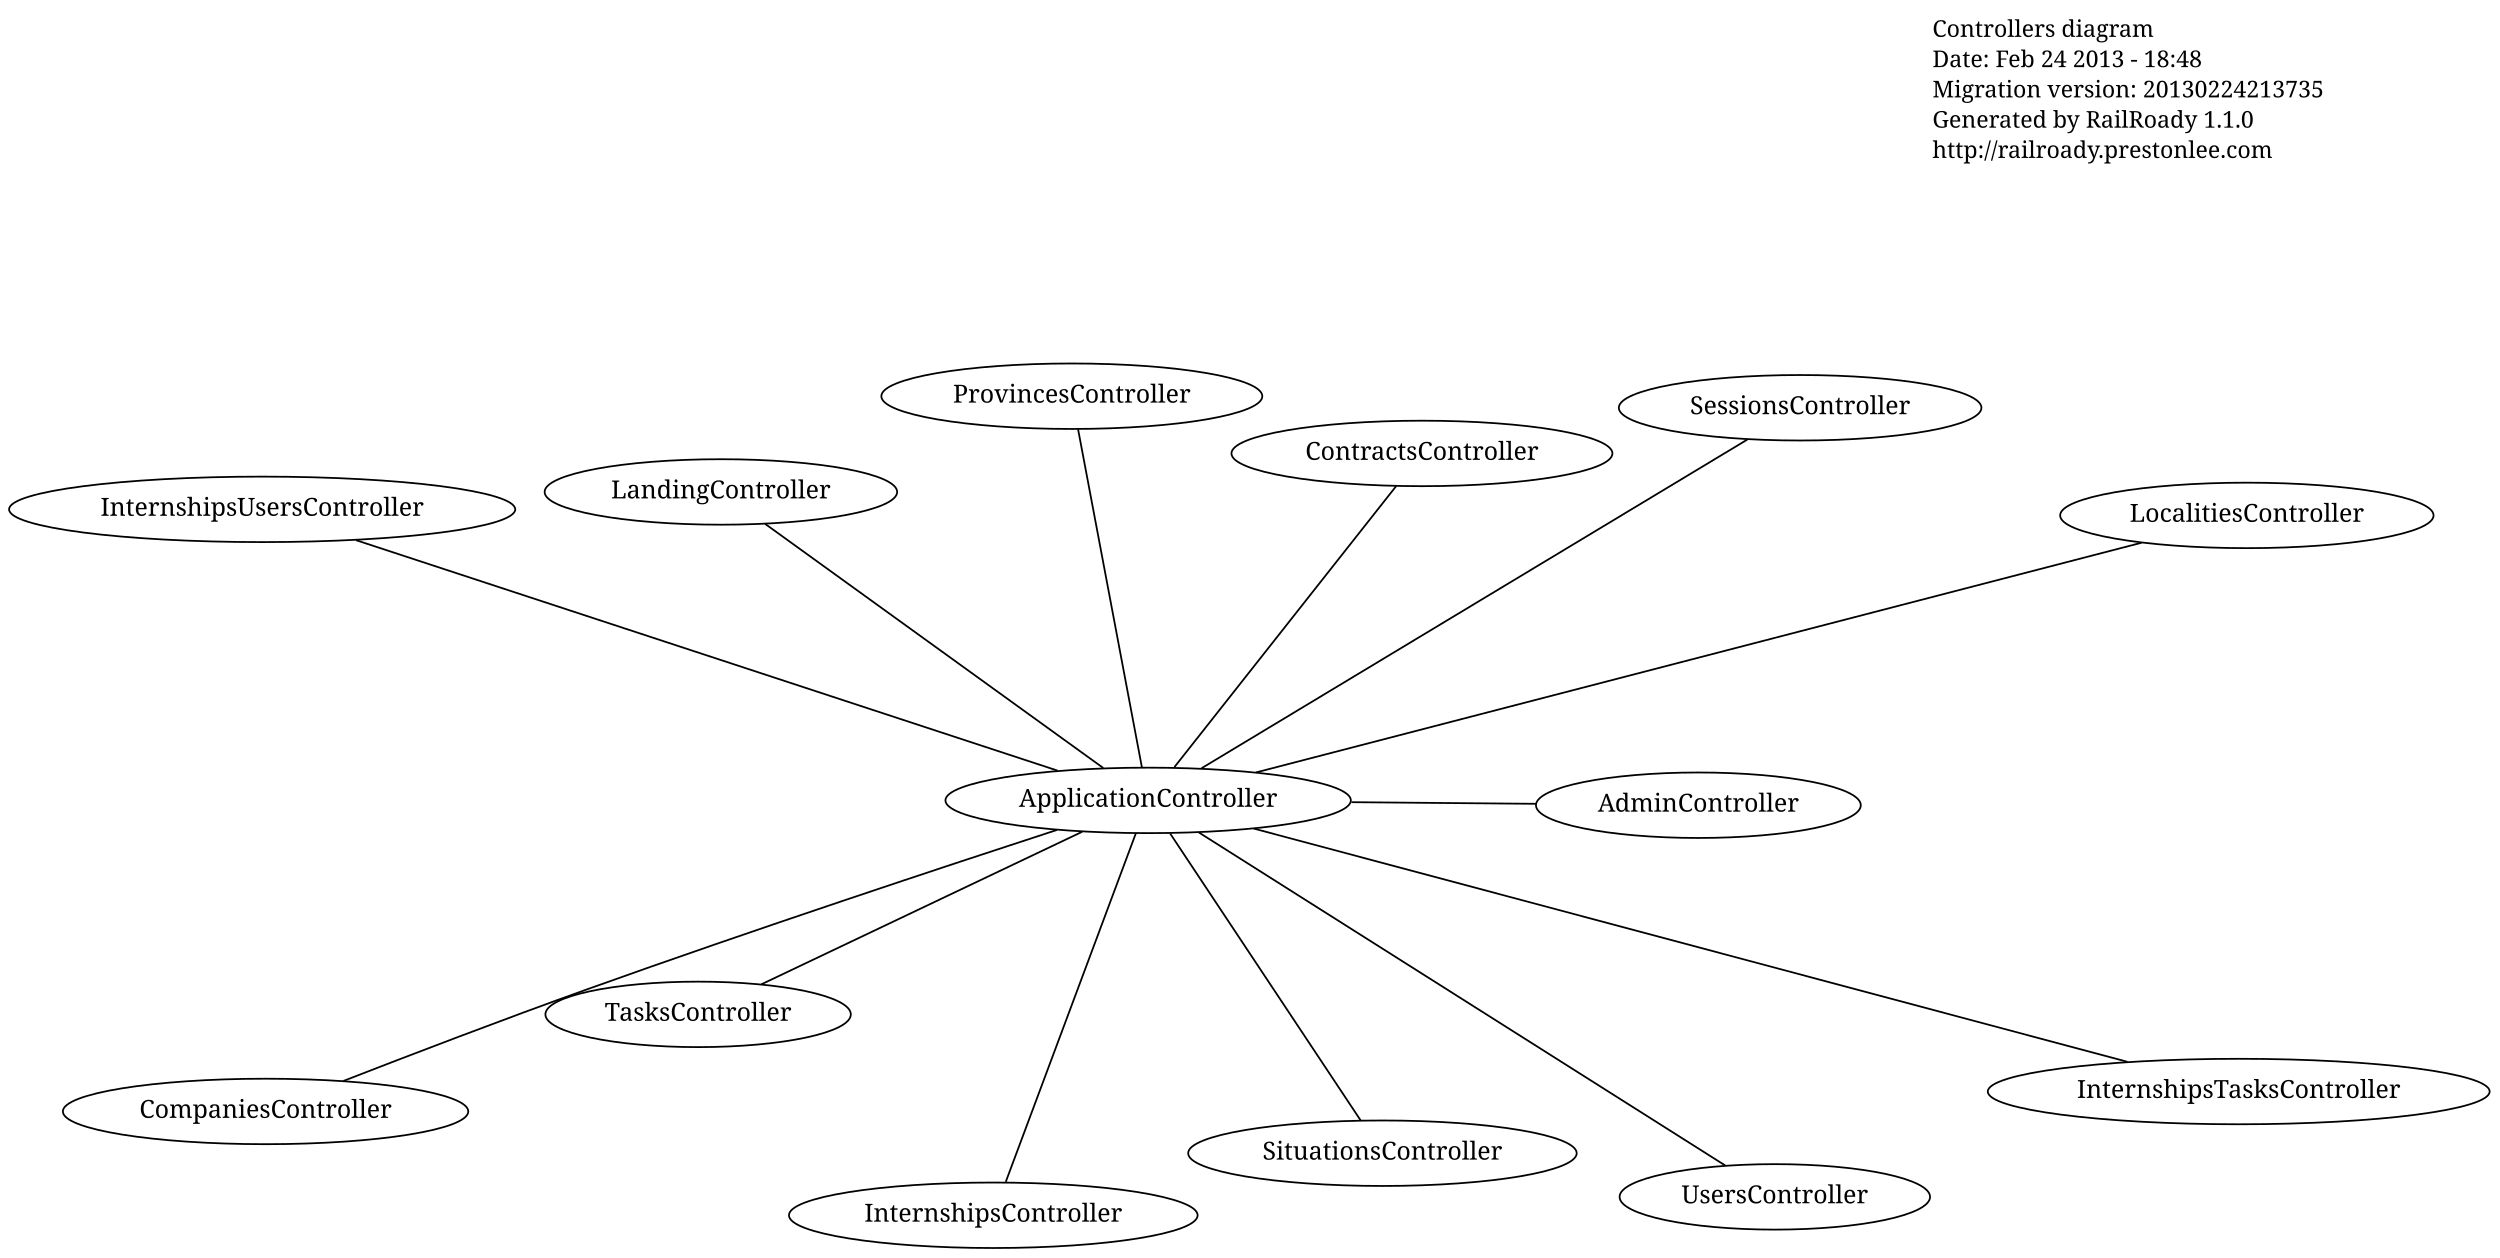
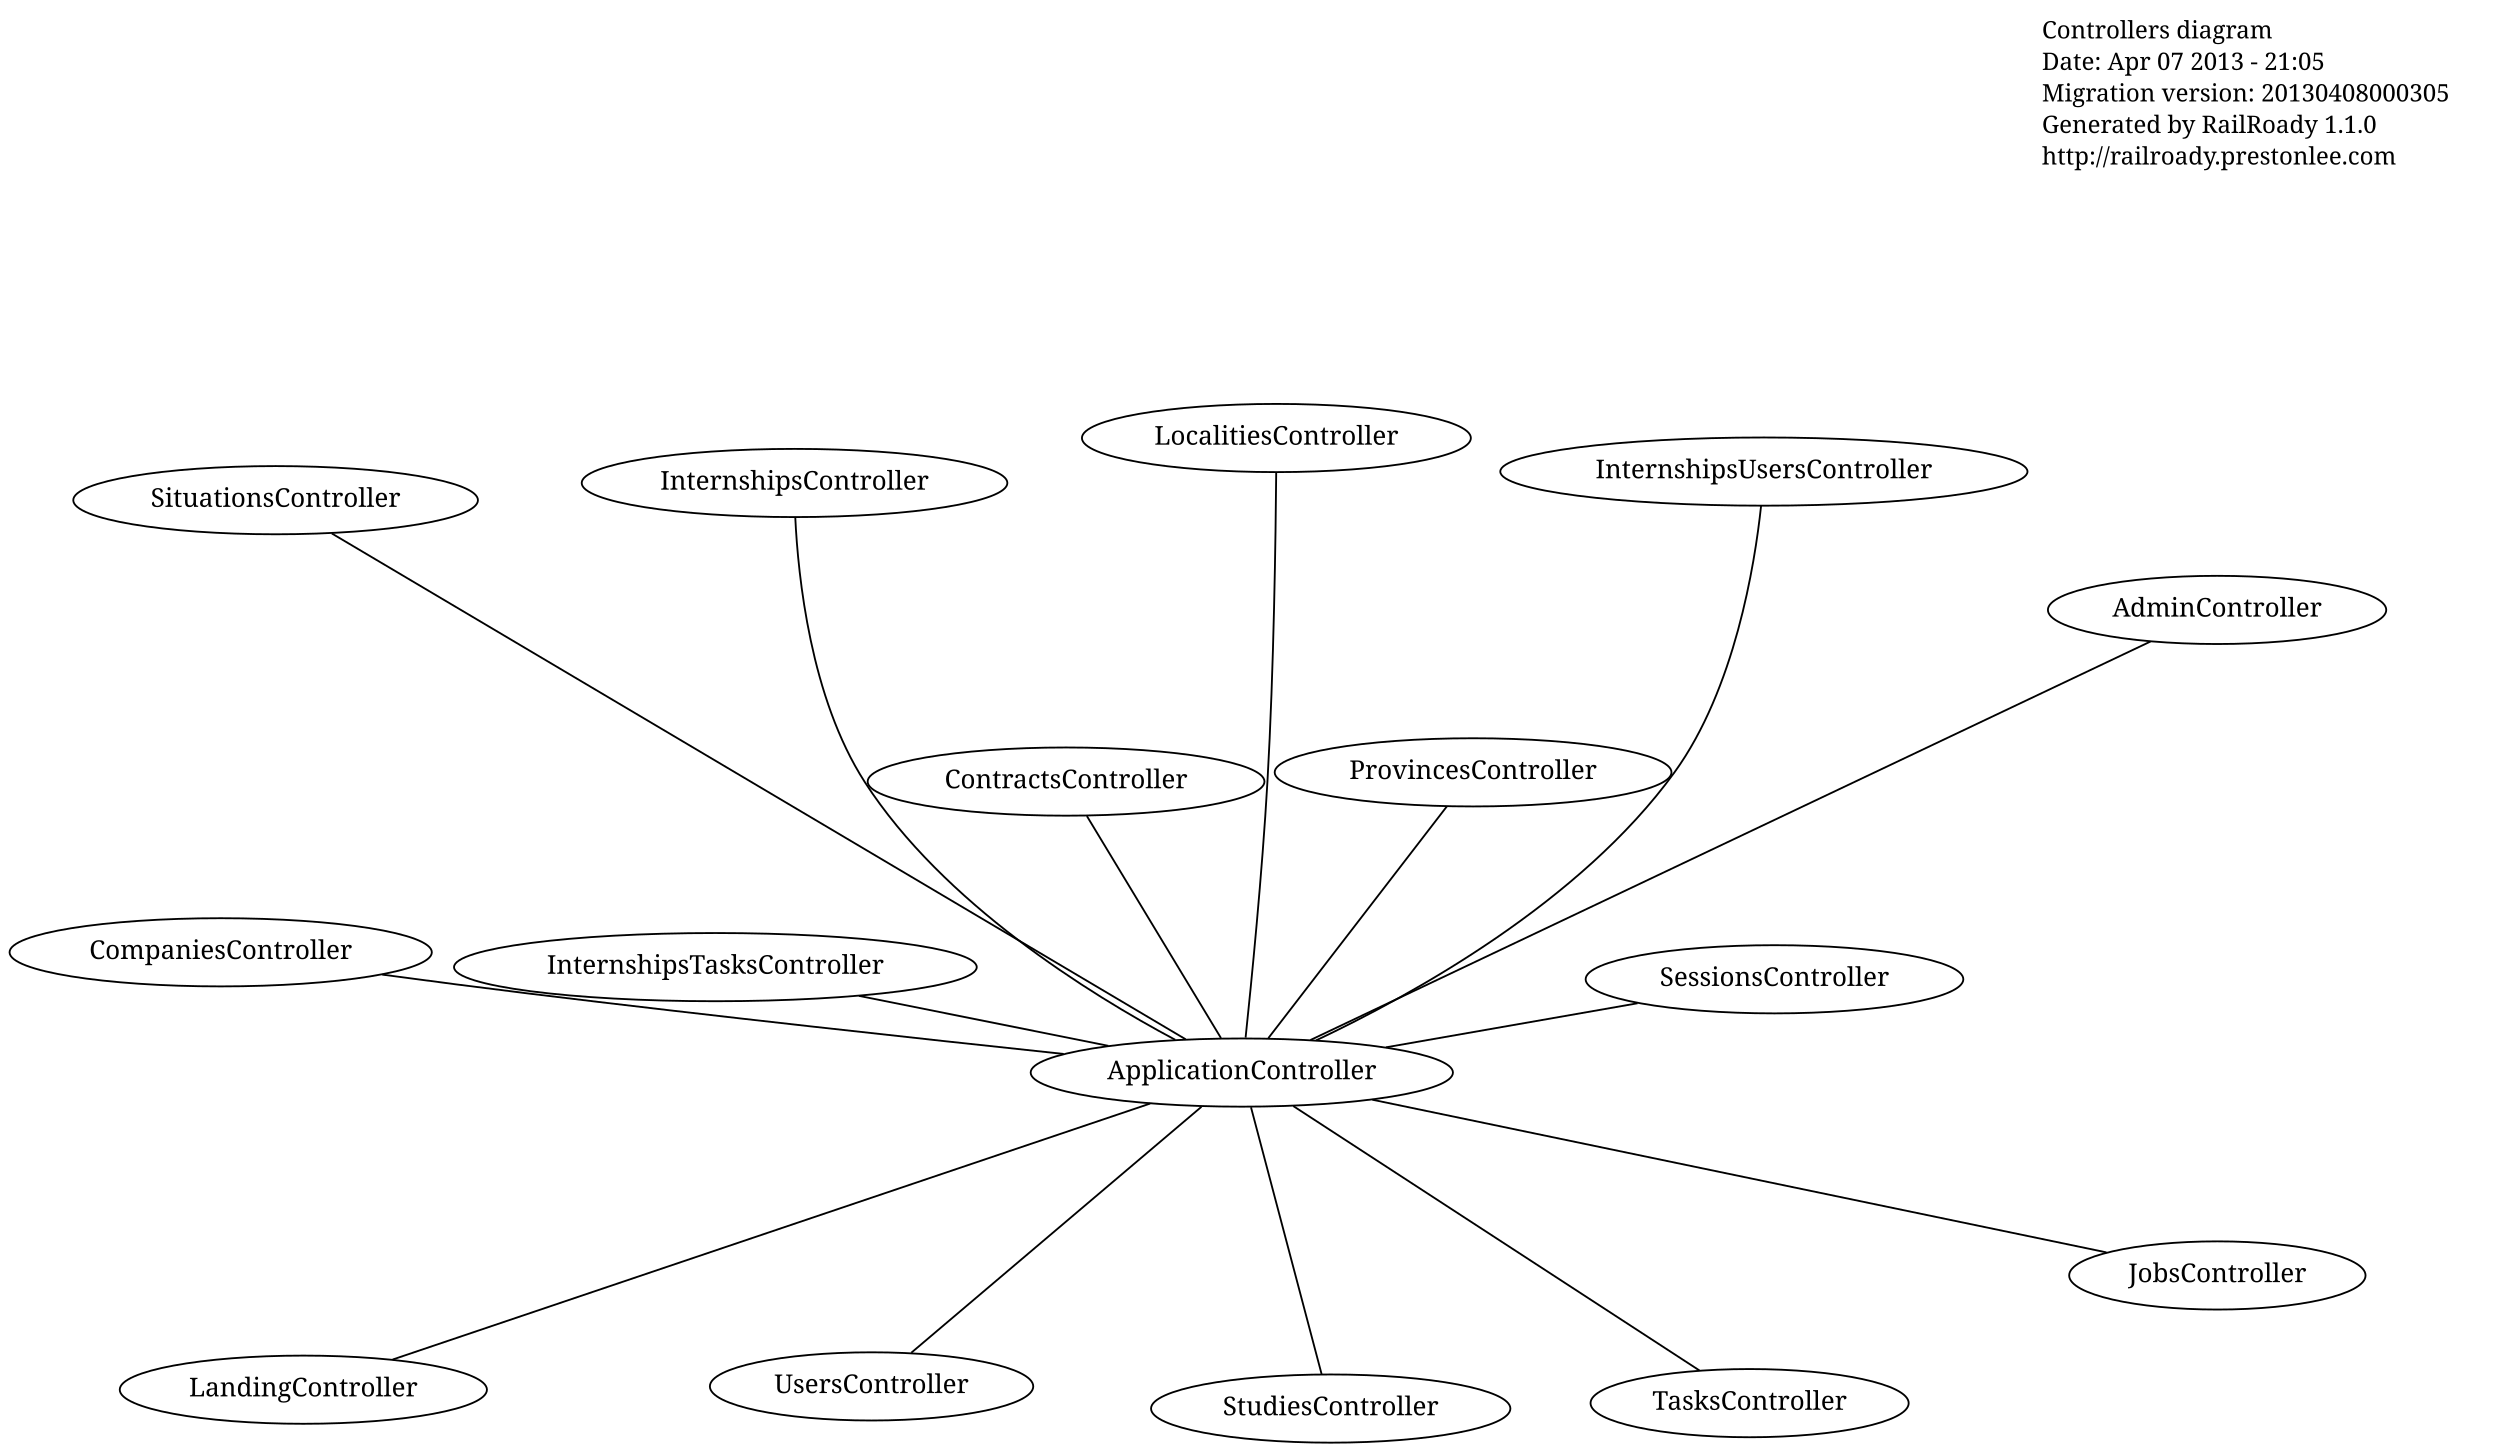
- <svg xmlns="http://www.w3.org/2000/svg" width="1404pt" height="706pt" viewBox="0.00 0.00 1403.53 706.00">
-   <g id="graph1" class="graph" transform="scale(1 1) rotate(0) translate(4 702)">
-     <polygon fill="white" stroke="white" points="-4,5 -4,-702 1400.53,-702 1400.53,5 -4,5" />
+ <svg xmlns="http://www.w3.org/2000/svg" width="1348pt" height="783pt" viewBox="0.00 0.00 1348.00 783.00">
+   <g id="graph1" class="graph" transform="scale(1 1) rotate(0) translate(4 779)">
+     <polygon fill="white" stroke="white" points="-4,5 -4,-779 1345,-779 1345,5 -4,5" />
    <g id="node1" class="node">
-       <text text-anchor="start" x="1081" y="-681.3" font-family="Times Roman,serif" font-size="13.00">Controllers diagram</text>
-       <text text-anchor="start" x="1081" y="-664.3" font-family="Times Roman,serif" font-size="13.00">Date: Feb 24 2013 - 18:48</text>
-       <text text-anchor="start" x="1081" y="-647.3" font-family="Times Roman,serif" font-size="13.00">Migration version: 20130224213735</text>
-       <text text-anchor="start" x="1081" y="-630.3" font-family="Times Roman,serif" font-size="13.00">Generated by RailRoady 1.1.0</text>
-       <text text-anchor="start" x="1081" y="-613.3" font-family="Times Roman,serif" font-size="13.00">http://railroady.prestonlee.com</text>
+       <text text-anchor="start" x="1097" y="-758.3" font-family="Times Roman,serif" font-size="13.00">Controllers diagram</text>
+       <text text-anchor="start" x="1097" y="-741.3" font-family="Times Roman,serif" font-size="13.00">Date: Apr 07 2013 - 21:05</text>
+       <text text-anchor="start" x="1097" y="-724.3" font-family="Times Roman,serif" font-size="13.00">Migration version: 20130408000305</text>
+       <text text-anchor="start" x="1097" y="-707.3" font-family="Times Roman,serif" font-size="13.00">Generated by RailRoady 1.1.0</text>
+       <text text-anchor="start" x="1097" y="-690.3" font-family="Times Roman,serif" font-size="13.00">http://railroady.prestonlee.com</text>
    </g>
    <g id="node2" class="node">
-       <ellipse fill="none" stroke="black" cx="144.908" cy="-77.81" rx="113.844" ry="18.385" />
-       <text text-anchor="middle" x="144.908" y="-74.21" font-family="Times Roman,serif" font-size="14.00">CompaniesController</text>
+       <ellipse fill="none" stroke="black" cx="115" cy="-265.518" rx="113.844" ry="18.385" />
+       <text text-anchor="middle" x="115" y="-261.918" font-family="Times Roman,serif" font-size="14.00">CompaniesController</text>
    </g>
    <g id="node3" class="node">
-       <ellipse fill="none" stroke="black" cx="949.574" cy="-249.781" rx="91.217" ry="18.385" />
-       <text text-anchor="middle" x="949.574" y="-246.181" font-family="Times Roman,serif" font-size="14.00">AdminController</text>
+       <ellipse fill="none" stroke="black" cx="1191.45" cy="-450.127" rx="91.217" ry="18.385" />
+       <text text-anchor="middle" x="1191.45" y="-446.527" font-family="Times Roman,serif" font-size="14.00">AdminController</text>
    </g>
    <g id="node4" class="node">
-       <ellipse fill="none" stroke="black" cx="553.601" cy="-19.5" rx="114.759" ry="18.385" />
-       <text text-anchor="middle" x="553.601" y="-15.9" font-family="Times Roman,serif" font-size="14.00">InternshipsController</text>
+       <ellipse fill="none" stroke="black" cx="713.525" cy="-19.5" rx="96.874" ry="18.385" />
+       <text text-anchor="middle" x="713.525" y="-15.9" font-family="Times Roman,serif" font-size="14.00">StudiesController</text>
    </g>
    <g id="node5" class="node">
-       <ellipse fill="none" stroke="black" cx="597.706" cy="-479.483" rx="106.98" ry="18.385" />
-       <text text-anchor="middle" x="597.706" y="-475.883" font-family="Times Roman,serif" font-size="14.00">ProvincesController</text>
+       <ellipse fill="none" stroke="black" cx="424.417" cy="-518.573" rx="114.759" ry="18.385" />
+       <text text-anchor="middle" x="424.417" y="-514.973" font-family="Times Roman,serif" font-size="14.00">InternshipsController</text>
    </g>
    <g id="node6" class="node">
-       <ellipse fill="none" stroke="black" cx="794.332" cy="-447.354" rx="106.98" ry="18.385" />
-       <text text-anchor="middle" x="794.332" y="-443.754" font-family="Times Roman,serif" font-size="14.00">ContractsController</text>
+       <ellipse fill="none" stroke="black" cx="790.291" cy="-362.55" rx="106.98" ry="18.385" />
+       <text text-anchor="middle" x="790.291" y="-358.95" font-family="Times Roman,serif" font-size="14.00">ProvincesController</text>
    </g>
    <g id="node7" class="node">
-       <ellipse fill="none" stroke="black" cx="400.619" cy="-425.718" rx="98.995" ry="18.385" />
-       <text text-anchor="middle" x="400.619" y="-422.118" font-family="Times Roman,serif" font-size="14.00">LandingController</text>
+       <ellipse fill="none" stroke="black" cx="570.821" cy="-357.573" rx="106.98" ry="18.385" />
+       <text text-anchor="middle" x="570.821" y="-353.973" font-family="Times Roman,serif" font-size="14.00">ContractsController</text>
    </g>
    <g id="node8" class="node">
-       <ellipse fill="none" stroke="black" cx="640.565" cy="-252.5" rx="113.844" ry="18.385" />
-       <text text-anchor="middle" x="640.565" y="-248.9" font-family="Times Roman,serif" font-size="14.00">ApplicationController</text>
+       <ellipse fill="none" stroke="black" cx="159.564" cy="-29.675" rx="98.995" ry="18.385" />
+       <text text-anchor="middle" x="159.564" y="-26.075" font-family="Times Roman,serif" font-size="14.00">LandingController</text>
+     </g>
+     <g id="node9" class="node">
+       <ellipse fill="none" stroke="black" cx="665.586" cy="-200.669" rx="113.844" ry="18.385" />
+       <text text-anchor="middle" x="665.586" y="-197.069" font-family="Times Roman,serif" font-size="14.00">ApplicationController</text>
    </g>
    <g id="edge2" class="edge">
-       <path fill="none" stroke="black" d="M589.386,-235.933C526.932,-215.564 418.229,-179.615 325.811,-146.519 278.684,-129.642 225.133,-109.135 188.601,-94.941" />
+       <path fill="none" stroke="black" d="M569.584,-210.697C491.812,-218.968 379.436,-231.252 281.334,-243.252 255.596,-246.401 227.65,-250.051 202.142,-253.474" />
    </g>
    <g id="edge4" class="edge">
-       <path fill="none" stroke="black" d="M754.751,-251.495C788.963,-251.194 826.012,-250.868 858.524,-250.582" />
+       <path fill="none" stroke="black" d="M702.564,-218.21C799.468,-264.179 1059.89,-387.717 1155.56,-433.101" />
    </g>
    <g id="edge6" class="edge">
-       <path fill="none" stroke="black" d="M633.596,-233.827C617.312,-190.2 576.92,-81.978 560.604,-38.263" />
+       <path fill="none" stroke="black" d="M670.536,-181.963C679.746,-147.156 699.412,-72.834 708.602,-38.104" />
    </g>
    <g id="edge8" class="edge">
-       <path fill="none" stroke="black" d="M637.058,-271.075C629.001,-313.745 609.247,-418.36 601.202,-460.97" />
+       <path fill="none" stroke="black" d="M629.684,-218.332C583.535,-242.952 504.349,-292.029 462.224,-357.423 433.044,-402.72 426.327,-468.111 424.822,-499.863" />
    </g>
    <g id="edge10" class="edge">
-       <path fill="none" stroke="black" d="M655.309,-271.184C684.775,-308.524 750.614,-391.955 779.858,-429.012" />
+       <path fill="none" stroke="black" d="M679.891,-219.239C703.946,-250.465 752.21,-313.116 776.152,-344.197" />
    </g>
    <g id="edge12" class="edge">
-       <path fill="none" stroke="black" d="M615.34,-270.71C569.136,-304.065 471.458,-374.579 425.506,-407.752" />
-     </g>
-     <g id="node9" class="node">
-       <ellipse fill="none" stroke="black" cx="1253.03" cy="-88.993" rx="140.922" ry="18.385" />
-       <text text-anchor="middle" x="1253.03" y="-85.393" font-family="Times Roman,serif" font-size="14.00">InternshipsTasksController</text>
+       <path fill="none" stroke="black" d="M654.343,-219.284C636.105,-249.482 600.278,-308.8 582.049,-338.982" />
    </g>
    <g id="edge14" class="edge">
-       <path fill="none" stroke="black" d="M699.847,-236.674C815.876,-205.698 1071.96,-137.333 1190.53,-105.679" />
+       <path fill="none" stroke="black" d="M616.145,-183.962C518.908,-151.104 303.91,-78.452 207.721,-45.947" />
    </g>
    <g id="node10" class="node">
-       <ellipse fill="none" stroke="black" cx="387.826" cy="-132.323" rx="85.768" ry="18.385" />
-       <text text-anchor="middle" x="387.826" y="-128.723" font-family="Times Roman,serif" font-size="14.00">TasksController</text>
+       <ellipse fill="none" stroke="black" cx="381.737" cy="-257.526" rx="140.922" ry="18.385" />
+       <text text-anchor="middle" x="381.737" y="-253.926" font-family="Times Roman,serif" font-size="14.00">InternshipsTasksController</text>
    </g>
    <g id="edge16" class="edge">
-       <path fill="none" stroke="black" d="M603.544,-234.897C555.144,-211.882 470.943,-171.845 423.313,-149.197" />
+       <path fill="none" stroke="black" d="M593.592,-215.09C552.531,-223.315 501.058,-233.625 459.131,-242.023" />
    </g>
    <g id="node11" class="node">
-       <ellipse fill="none" stroke="black" cx="992.507" cy="-29.833" rx="87.18" ry="18.385" />
-       <text text-anchor="middle" x="992.507" y="-26.233" font-family="Times Roman,serif" font-size="14.00">UsersController</text>
+       <ellipse fill="none" stroke="black" cx="939.394" cy="-22.425" rx="85.768" ry="18.385" />
+       <text text-anchor="middle" x="939.394" y="-18.825" font-family="Times Roman,serif" font-size="14.00">TasksController</text>
    </g>
    <g id="edge18" class="edge">
-       <path fill="none" stroke="black" d="M669.068,-234.467C735.343,-192.536 899.147,-88.901 964.717,-47.416" />
+       <path fill="none" stroke="black" d="M693.347,-182.597C746.098,-148.257 860.198,-73.98 912.371,-40.016" />
    </g>
    <g id="node12" class="node">
-       <ellipse fill="none" stroke="black" cx="772.138" cy="-54.35" rx="109.101" ry="18.385" />
-       <text text-anchor="middle" x="772.138" y="-50.75" font-family="Times Roman,serif" font-size="14.00">SituationsController</text>
+       <ellipse fill="none" stroke="black" cx="465.945" cy="-31.451" rx="87.18" ry="18.385" />
+       <text text-anchor="middle" x="465.945" y="-27.851" font-family="Times Roman,serif" font-size="14.00">UsersController</text>
    </g>
    <g id="edge20" class="edge">
-       <path fill="none" stroke="black" d="M652.943,-233.859C678.084,-195.997 734.856,-110.497 759.889,-72.798" />
+       <path fill="none" stroke="black" d="M643.841,-182.237C605.337,-149.601 525.629,-82.039 487.362,-49.603" />
    </g>
    <g id="node13" class="node">
-       <ellipse fill="none" stroke="black" cx="143" cy="-415.942" rx="142.128" ry="18.385" />
-       <text text-anchor="middle" x="143" y="-412.342" font-family="Times Roman,serif" font-size="14.00">InternshipsUsersController</text>
+       <ellipse fill="none" stroke="black" cx="144.607" cy="-509.301" rx="109.101" ry="18.385" />
+       <text text-anchor="middle" x="144.607" y="-505.701" font-family="Times Roman,serif" font-size="14.00">SituationsController</text>
    </g>
    <g id="edge22" class="edge">
-       <path fill="none" stroke="black" d="M589.655,-269.223C494.794,-300.384 291.917,-367.025 195.708,-398.628" />
+       <path fill="none" stroke="black" d="M635.324,-218.596C543.245,-273.145 267.143,-436.71 174.953,-491.324" />
    </g>
    <g id="node14" class="node">
-       <ellipse fill="none" stroke="black" cx="1257.6" cy="-412.546" rx="104.86" ry="18.385" />
-       <text text-anchor="middle" x="1257.6" y="-408.946" font-family="Times Roman,serif" font-size="14.00">LocalitiesController</text>
+       <ellipse fill="none" stroke="black" cx="1191.6" cy="-91.271" rx="79.903" ry="18.385" />
+       <text text-anchor="middle" x="1191.6" y="-87.671" font-family="Times Roman,serif" font-size="14.00">JobsController</text>
    </g>
    <g id="edge24" class="edge">
-       <path fill="none" stroke="black" d="M701.134,-268.211C819.707,-298.966 1081.11,-366.768 1198.49,-397.215" />
+       <path fill="none" stroke="black" d="M735.98,-186.029C840.261,-164.341 1033.97,-124.054 1131.78,-103.711" />
    </g>
    <g id="node15" class="node">
-       <ellipse fill="none" stroke="black" cx="1006.72" cy="-473" rx="101.823" ry="18.385" />
-       <text text-anchor="middle" x="1006.72" y="-469.4" font-family="Times Roman,serif" font-size="14.00">SessionsController</text>
+       <ellipse fill="none" stroke="black" cx="947.09" cy="-524.724" rx="142.128" ry="18.385" />
+       <text text-anchor="middle" x="947.09" y="-521.124" font-family="Times Roman,serif" font-size="14.00">InternshipsUsersController</text>
    </g>
    <g id="edge26" class="edge">
-       <path fill="none" stroke="black" d="M670.529,-270.545C739.445,-312.047 908.537,-413.875 977.107,-455.169" />
+       <path fill="none" stroke="black" d="M705.682,-218.047C757.854,-242.687 848.302,-292.682 898.891,-362.574 931.35,-407.418 942.141,-474.137 945.574,-506.202" />
+     </g>
+     <g id="node16" class="node">
+       <ellipse fill="none" stroke="black" cx="684.234" cy="-542.823" rx="104.86" ry="18.385" />
+       <text text-anchor="middle" x="684.234" y="-539.223" font-family="Times Roman,serif" font-size="14.00">LocalitiesController</text>
+     </g>
+     <g id="edge28" class="edge">
+       <path fill="none" stroke="black" d="M667.623,-219.498C670.724,-248.948 676.568,-307.715 679.418,-357.724 682.884,-418.542 683.857,-490.745 684.129,-524.153" />
+     </g>
+     <g id="node17" class="node">
+       <ellipse fill="none" stroke="black" cx="952.802" cy="-250.969" rx="101.823" ry="18.385" />
+       <text text-anchor="middle" x="952.802" y="-247.369" font-family="Times Roman,serif" font-size="14.00">SessionsController</text>
+     </g>
+     <g id="edge30" class="edge">
+       <path fill="none" stroke="black" d="M743.311,-214.281C785.509,-221.671 837.396,-230.758 878.974,-238.04" />
    </g>
  </g>
</svg>
